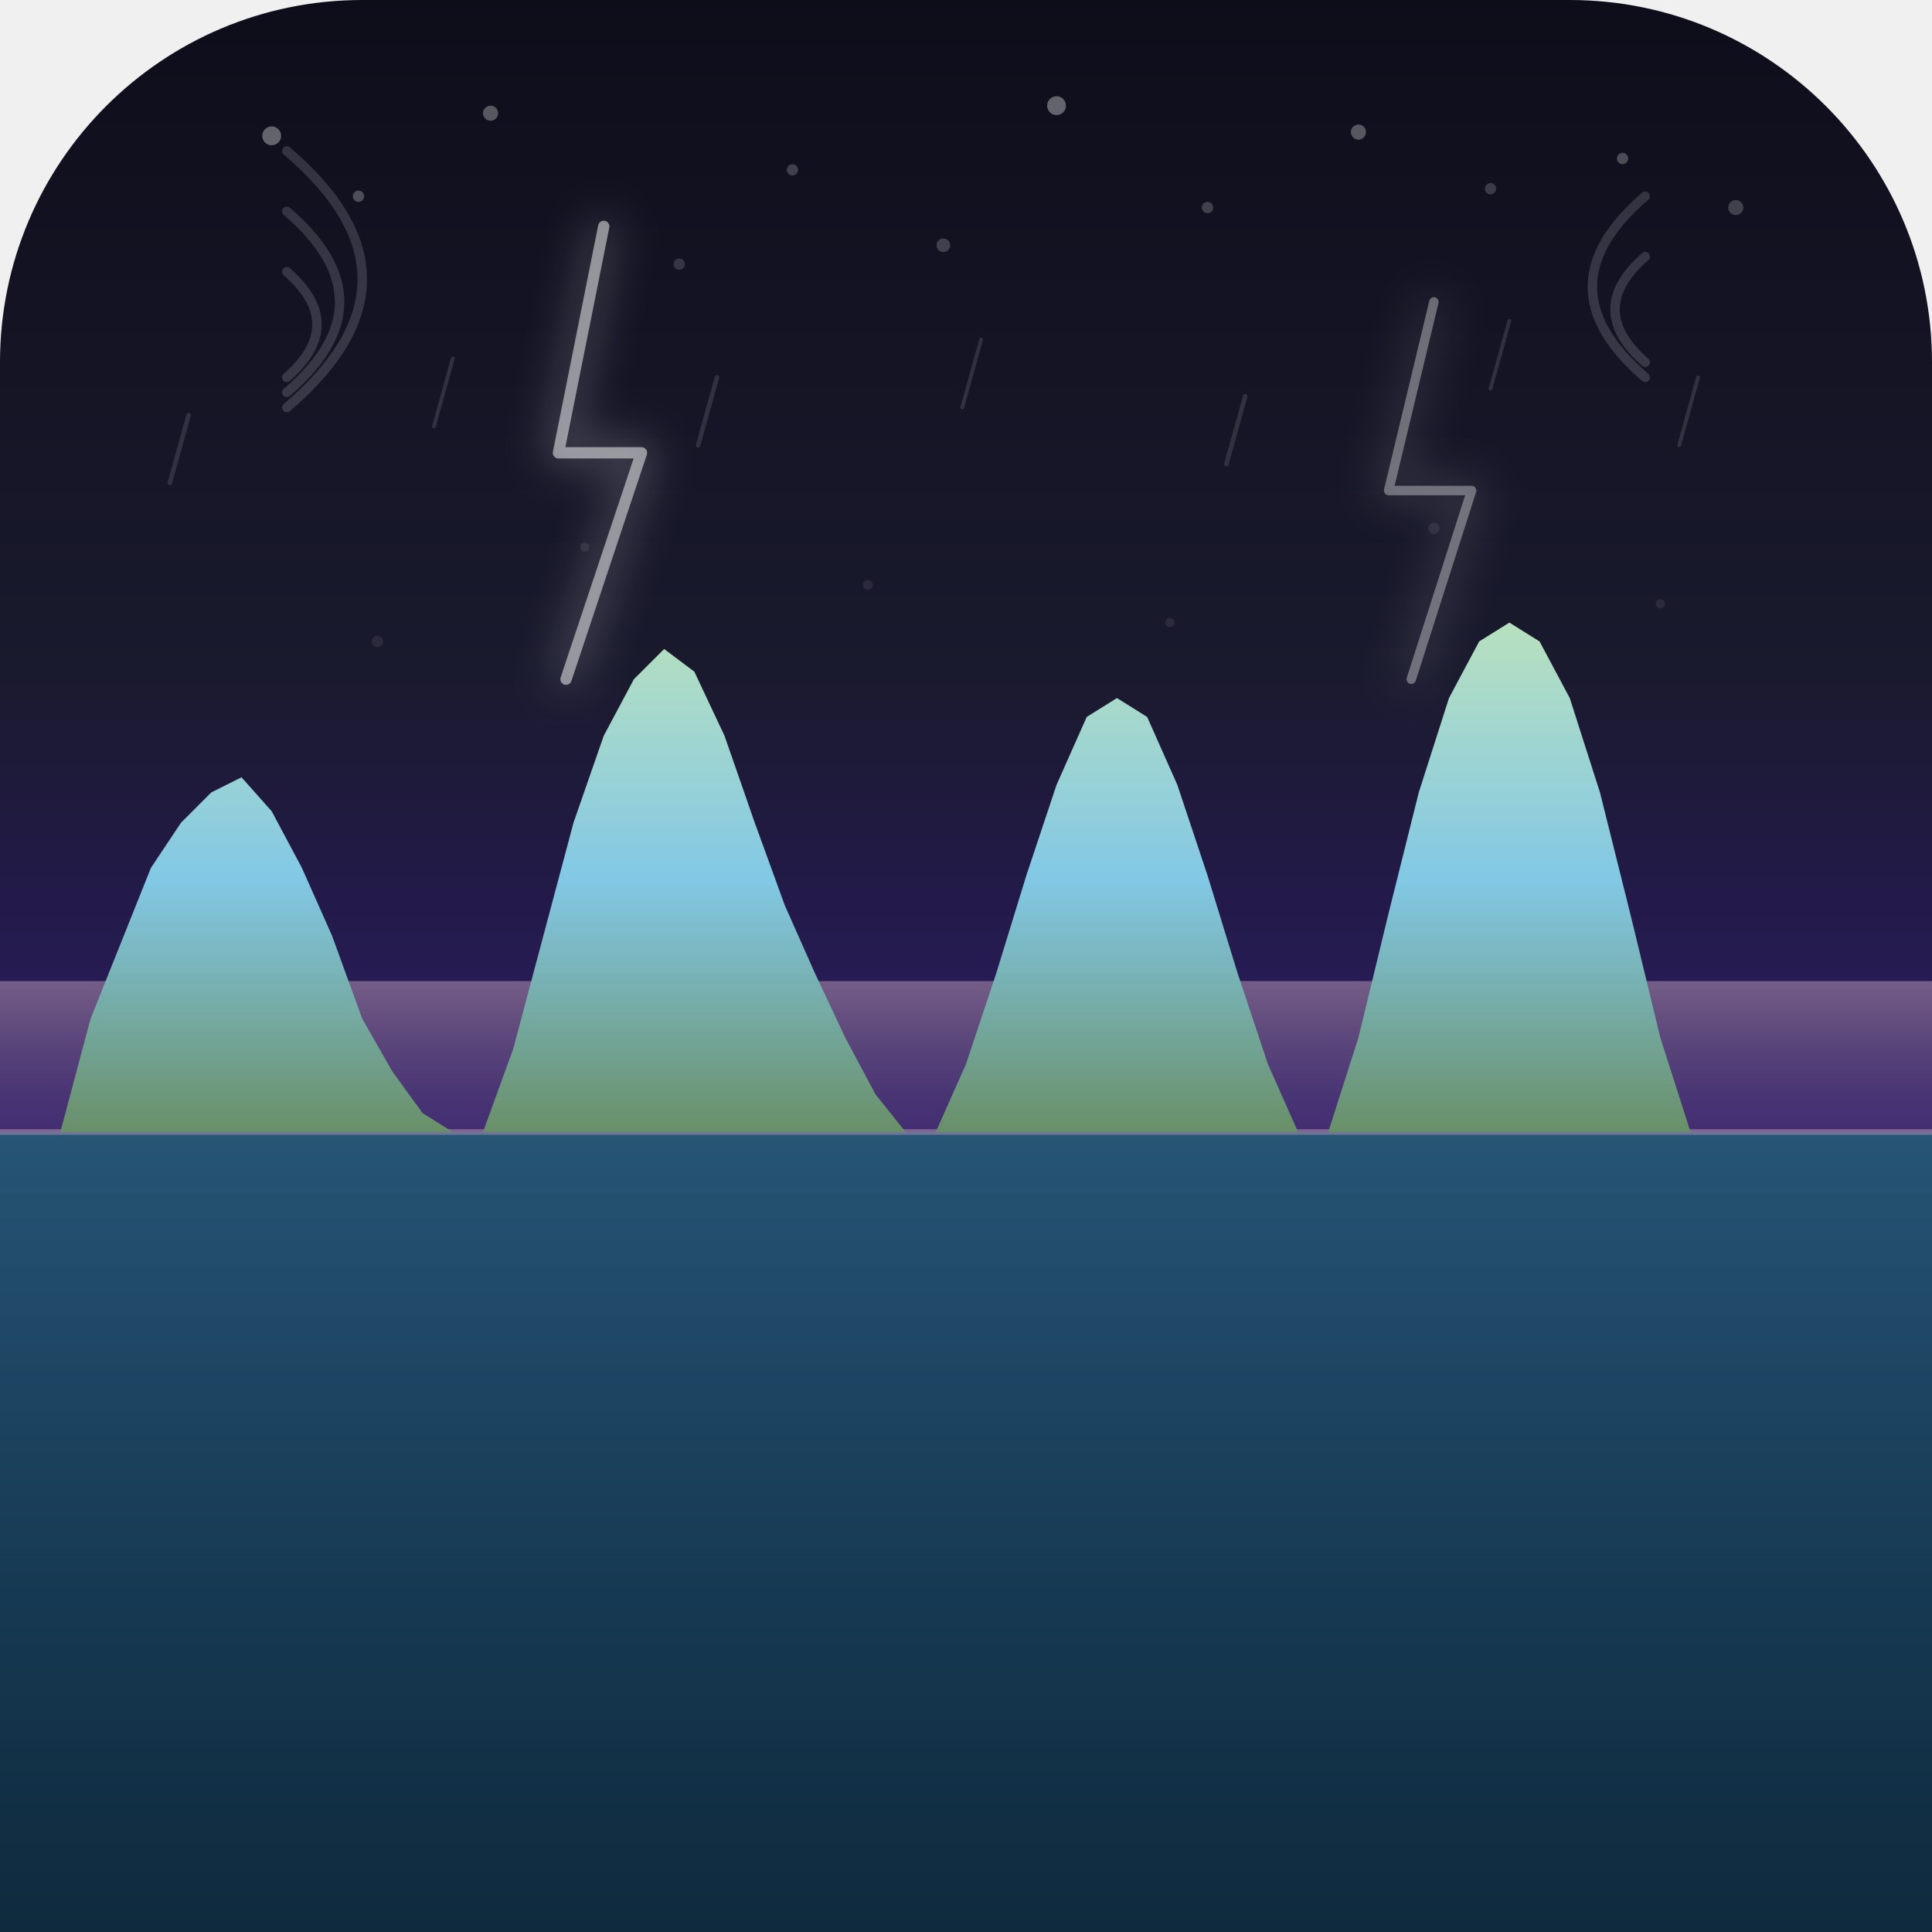
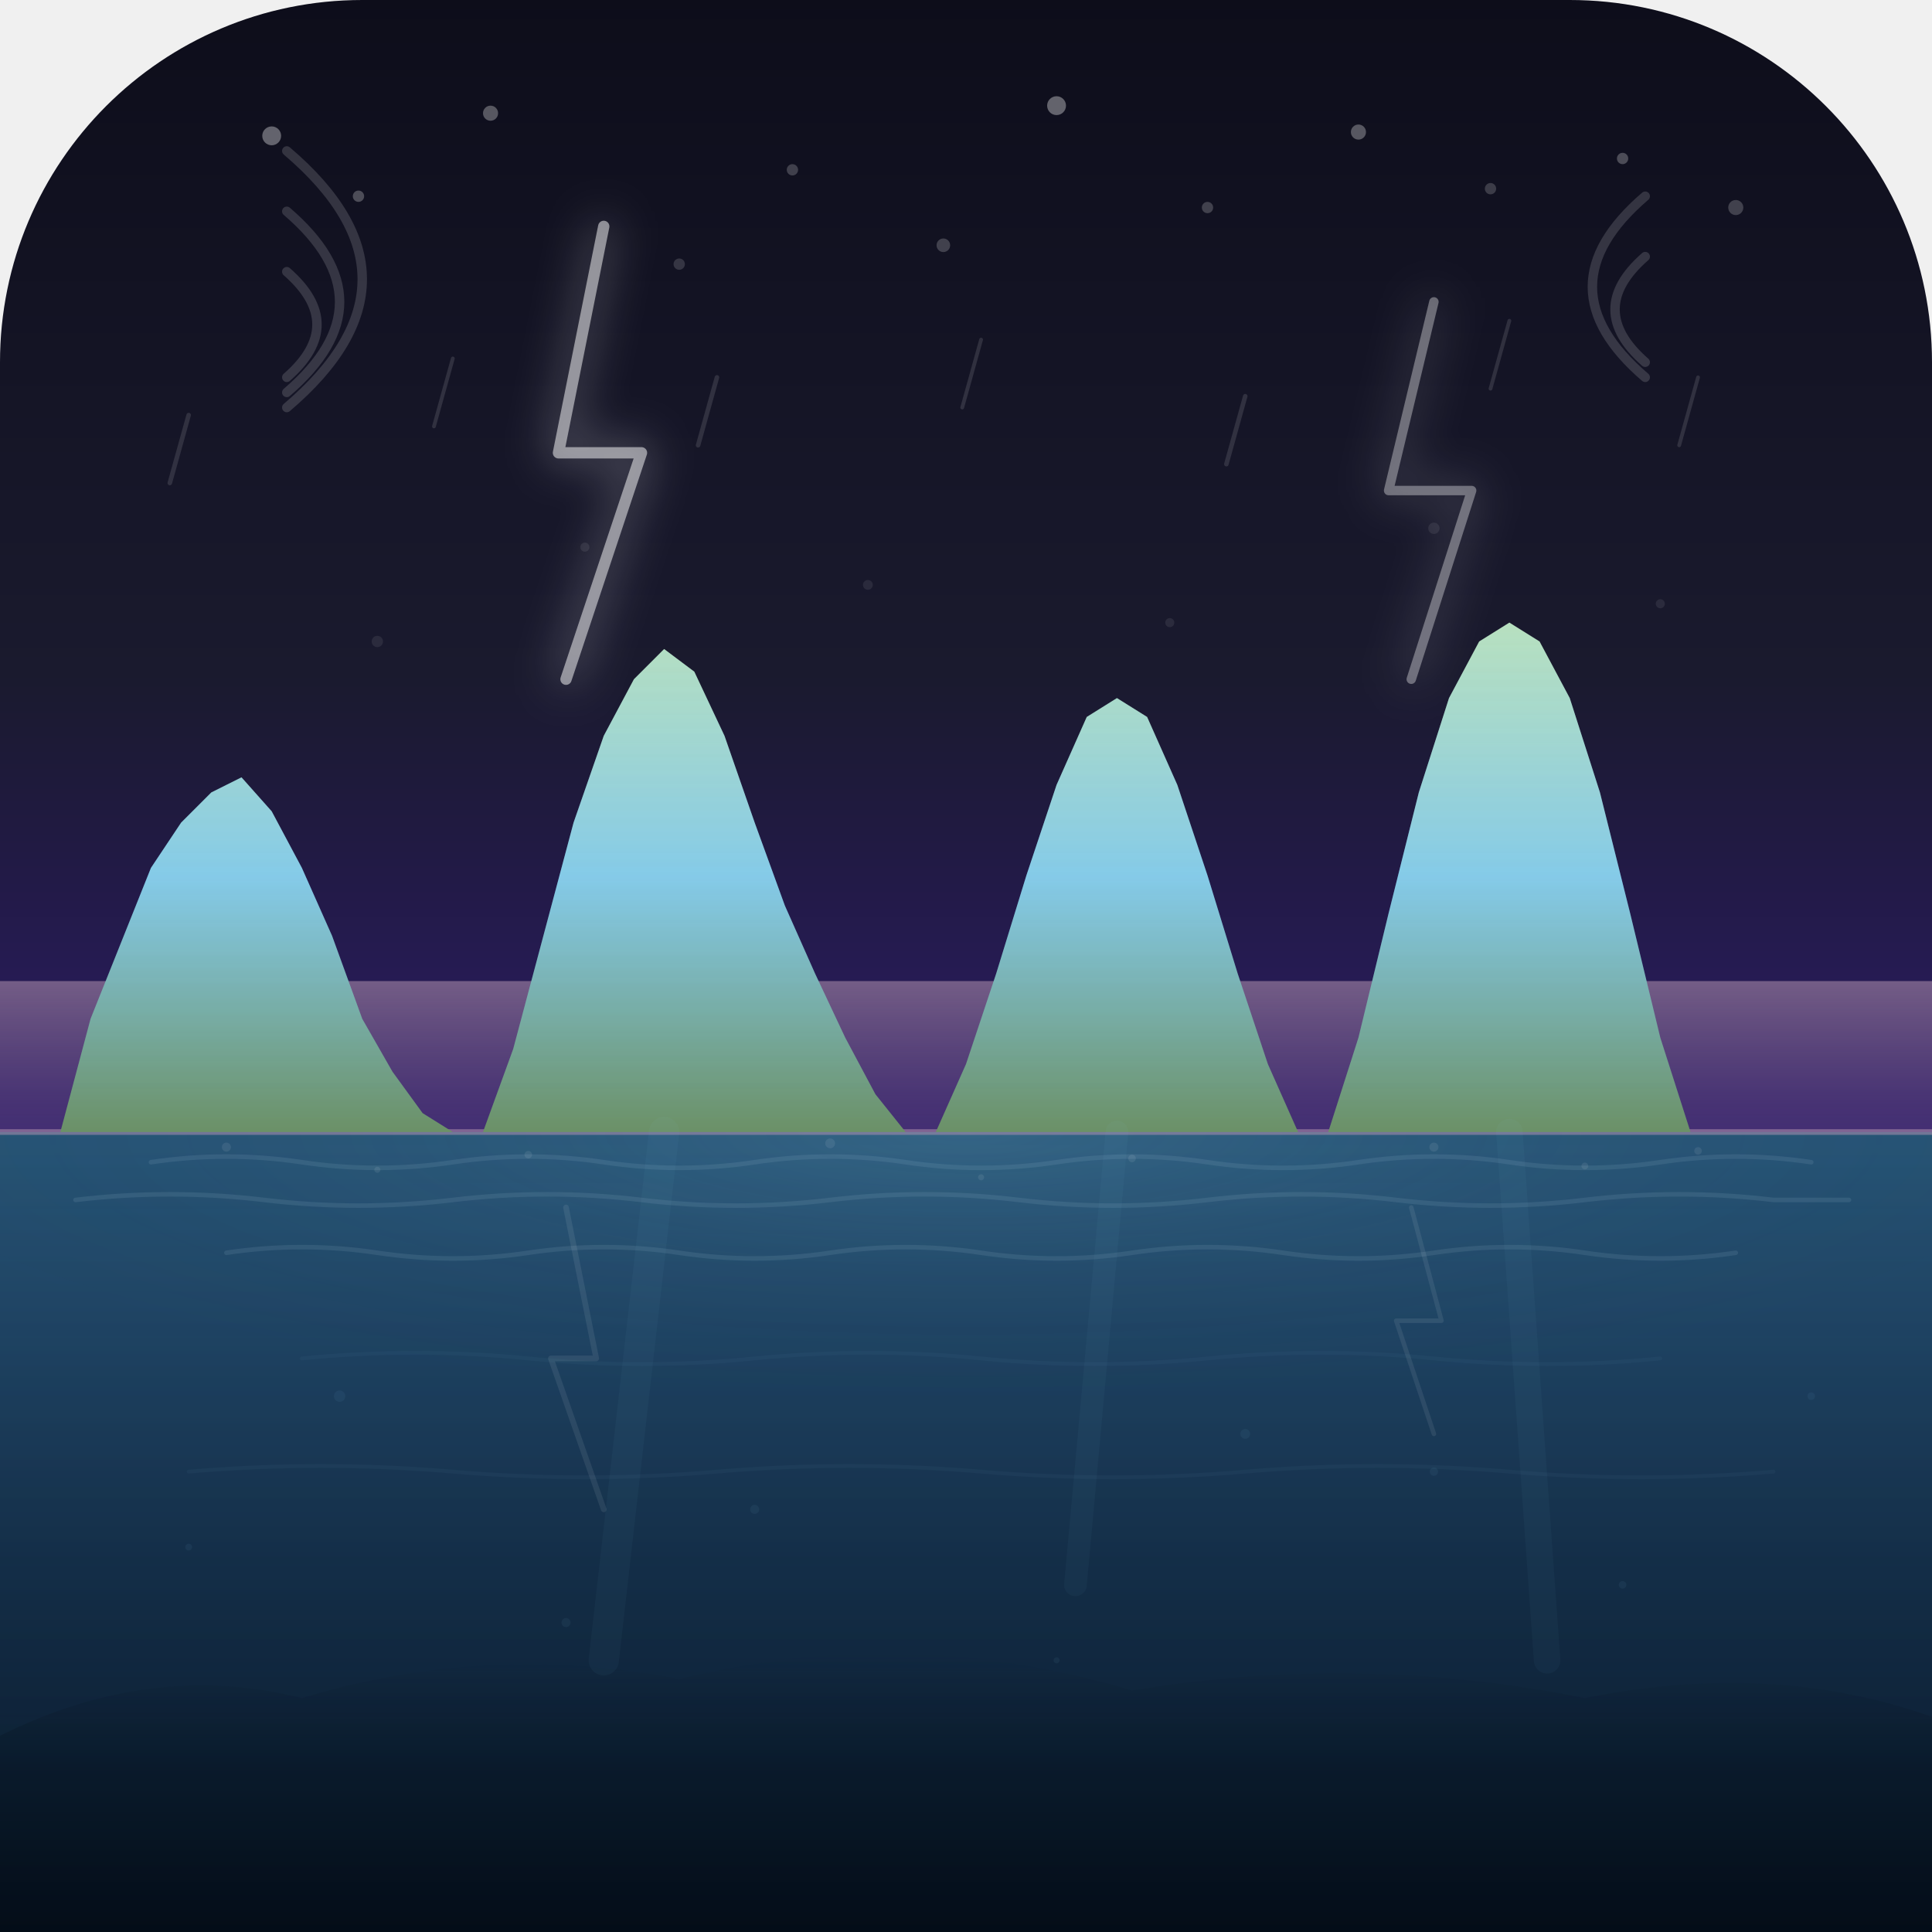
<svg xmlns="http://www.w3.org/2000/svg" viewBox="0 0 512 512">
  <defs>
    <linearGradient id="sky" x1="0" y1="0" x2="0" y2="1">
      <stop offset="0%" stop-color="#0d0d1a" />
      <stop offset="35%" stop-color="#1a1a2e" />
      <stop offset="60%" stop-color="#2d1b69" />
      <stop offset="85%" stop-color="#4a2c7d" />
      <stop offset="100%" stop-color="#6b4c8a" />
    </linearGradient>
    <linearGradient id="glow" x1="0" y1="0" x2="0" y2="1">
      <stop offset="0%" stop-color="#a889a8" stop-opacity="0.6" />
      <stop offset="40%" stop-color="#8b6b9d" stop-opacity="0.3" />
      <stop offset="100%" stop-color="#6b4c8a" stop-opacity="0" />
    </linearGradient>
    <linearGradient id="water" x1="0" y1="0" x2="0" y2="1">
      <stop offset="0%" stop-color="#1e4a6b" />
-       <stop offset="100%" stop-color="#0f2a3d" />
+       <stop offset="25%" stop-color="#1a3d5c" />
+       <stop offset="55%" stop-color="#122b44" />
+       <stop offset="100%" stop-color="#081829" />
    </linearGradient>
    <linearGradient id="waveform" x1="0" y1="0" x2="0" y2="1">
      <stop offset="0%" stop-color="#c8e6b0" />
      <stop offset="50%" stop-color="#87ceeb" />
      <stop offset="100%" stop-color="#6b8e5a" />
    </linearGradient>
    <linearGradient id="reflection" x1="0" y1="0" x2="0" y2="1">
      <stop offset="0%" stop-color="#87ceeb" stop-opacity="0.25" />
+       <stop offset="45%" stop-color="#6ba3c7" stop-opacity="0.1" />
      <stop offset="100%" stop-color="#1e4a6b" stop-opacity="0" />
    </linearGradient>
+     <linearGradient id="seabed" x1="0" y1="0" x2="0" y2="1">
+       <stop offset="0%" stop-color="#0a1a2a" stop-opacity="0" />
+       <stop offset="40%" stop-color="#06101c" stop-opacity="0.4" />
+       <stop offset="100%" stop-color="#020810" stop-opacity="0.7" />
+     </linearGradient>
+     <radialGradient id="baseGlow" cx="50%" cy="0%" r="60%" fx="50%" fy="0%">
+       <stop offset="0%" stop-color="#87ceeb" stop-opacity="0.15" />
+       <stop offset="50%" stop-color="#6ba3c7" stop-opacity="0.05" />
+       <stop offset="100%" stop-color="#1e4a6b" stop-opacity="0" />
+     </radialGradient>
    <filter id="glowFilter" x="-20%" y="-20%" width="140%" height="140%">
      <feGaussianBlur stdDeviation="6" result="blur" />
      <feMerge>
        <feMergeNode in="blur" />
        <feMergeNode in="SourceGraphic" />
      </feMerge>
    </filter>
  </defs>
  <rect width="512" height="512" rx="96" fill="url(#sky)" />
  <rect x="0" y="260" width="512" height="80" fill="url(#glow)" />
  <rect x="0" y="300" width="512" height="212" fill="url(#water)" />
+   <rect x="0" y="300" width="512" height="120" fill="url(#baseGlow)" />
  <line x1="0" y1="300" x2="512" y2="300" stroke="rgba(168,137,168,0.6)" stroke-width="1.5" />
  <path d="M0 300     L16 300 L24 270 L32 250 L40 230 L48 218 L56 210 L64 206 L72 215 L80 230     L88 248 L96 270 L104 284 L112 295 L120 300     L128 300 L136 278 L144 248 L152 218 L160 195 L168 180 L176 172 L184 178 L192 195     L200 218 L208 240 L216 258 L224 275 L232 290 L240 300     L248 300 L256 282 L264 258 L272 232 L280 208 L288 190 L296 185 L304 190 L312 208     L320 232 L328 258 L336 282 L344 300     L352 300 L360 275 L368 242 L376 210 L384 185 L392 170 L400 165 L408 170 L416 185     L424 210 L432 242 L440 275 L448 300 L464 300 L480 300 L512 300 Z" fill="url(#waveform)" />
  <path d="M0 300     L16 300 L24 270 L32 250 L40 230 L48 218 L56 210 L64 206 L72 215 L80 230     L88 248 L96 270 L104 284 L112 295 L120 300     L128 300 L136 278 L144 248 L152 218 L160 195 L168 180 L176 172 L184 178 L192 195     L200 218 L208 240 L216 258 L224 275 L232 290 L240 300     L248 300 L256 282 L264 258 L272 232 L280 208 L288 190 L296 185 L304 190 L312 208     L320 232 L328 258 L336 282 L344 300     L352 300 L360 275 L368 242 L376 210 L384 185 L392 170 L400 165 L408 170 L416 185     L424 210 L432 242 L440 275 L448 300 L464 300 L480 300 L512 300     L512 480 L0 480 Z" fill="url(#reflection)" />
+   <path d="M0 460 Q40 440 80 450 Q130 435 180 445 Q240 430 300 448 Q360 438 420 450 Q470 440 512 455 L512 512 L0 512 Z" fill="url(#seabed)" />
+   <g fill="none" stroke="rgba(168,200,220,0.12)" stroke-width="1.2" stroke-linecap="round">
+     <path d="M40 308 Q60 305 80 308 Q100 311 120 308 Q140 305 160 308 Q180 311 200 308 Q220 305 240 308 Q260 311 280 308 Q300 305 320 308 Q340 311 360 308 Q380 305 400 308 Q420 311 440 308 Q460 305 480 308" />
+     <path d="M20 318 Q45 315 70 318 Q95 321 120 318 Q145 315 170 318 Q195 321 220 318 Q245 315 270 318 Q295 321 320 318 Q345 315 370 318 Q395 321 420 318 Q445 315 470 318 L490 318" />
+     <path d="M60 332 Q80 329 100 332 Q120 335 140 332 Q160 329 180 332 Q200 335 220 332 Q240 329 260 332 Q280 335 300 332 Q320 329 340 332 Q360 335 380 332 Q400 329 420 332 Q440 335 460 332" />
+   </g>
+   <g fill="none" stroke="rgba(100,160,190,0.06)" stroke-width="1" stroke-linecap="round">
+     <path d="M80 360 Q110 357 140 360 Q170 363 200 360 Q230 357 260 360 Q290 363 320 360 Q350 357 380 360 Q410 363 440 360" />
+     <path d="M50 390 Q85 387 120 390 Q155 393 190 390 Q225 387 260 390 Q295 393 330 390 Q365 387 400 390 Q435 393 470 390" />
+   </g>
+   <g stroke="rgba(255,255,255,0.08)" stroke-linecap="round" stroke-linejoin="round" fill="none">
+     <path d="M150 320 L158 360 L146 360 L160 400" stroke-width="1.5" />
+     <path d="M374 320 L382 350 L370 350 L380 380" stroke-width="1.2" />
+   </g>
+   <g fill="none" stroke="rgba(135,206,235,0.04)" stroke-linecap="round">
+     <line x1="176" y1="300" x2="160" y2="440" stroke-width="8" />
+     <line x1="296" y1="300" x2="285" y2="420" stroke-width="6" />
+     <line x1="400" y1="300" x2="410" y2="440" stroke-width="7" />
+   </g>
+   <g fill="#fff" opacity="0.08">
+     <circle cx="60" cy="304" r="1.2" />
+     <circle cx="140" cy="306" r="1" />
+     <circle cx="220" cy="303" r="1.3" />
+     <circle cx="300" cy="307" r="1" />
+     <circle cx="380" cy="304" r="1.2" />
+     <circle cx="450" cy="305" r="1" />
+     <circle cx="100" cy="310" r="0.8" />
+     <circle cx="260" cy="312" r="0.8" />
+     <circle cx="420" cy="309" r="0.9" />
+   </g>
+   <g fill="rgba(135,206,235,0.06)">
+     <circle cx="90" cy="370" r="1.5" />
+     <circle cx="200" cy="400" r="1.2" />
+     <circle cx="330" cy="380" r="1.3" />
+     <circle cx="430" cy="420" r="1" />
+     <circle cx="150" cy="430" r="1.2" />
+     <circle cx="280" cy="440" r="0.8" />
+     <circle cx="380" cy="390" r="1.1" />
+     <circle cx="50" cy="410" r="0.9" />
+     <circle cx="480" cy="370" r="1" />
+   </g>
  <g filter="url(#glowFilter)">
    <path d="M160 60 L148 120 L170 120 L150 180" fill="none" stroke="#fff" stroke-width="3" stroke-linecap="round" stroke-linejoin="round" opacity="0.5" />
    <path d="M380 80 L368 130 L390 130 L374 180" fill="none" stroke="#fff" stroke-width="2.5" stroke-linecap="round" stroke-linejoin="round" opacity="0.35" />
  </g>
  <g fill="none" stroke="rgba(255,255,255,0.15)" stroke-width="2.5" stroke-linecap="round">
    <path d="M76 72 q16 14 0 28" />
    <path d="M76 56 q28 24 0 48" />
    <path d="M76 40 q40 34 0 68" />
    <path d="M436 68 q-16 14 0 28" />
    <path d="M436 52 q-28 24 0 48" />
  </g>
  <g fill="#fff">
    <circle cx="72" cy="36" r="2.5" opacity=".35" />
    <circle cx="95" cy="52" r="1.5" opacity=".25" />
    <circle cx="130" cy="30" r="2" opacity=".3" />
    <circle cx="210" cy="45" r="1.5" opacity=".2" />
    <circle cx="280" cy="28" r="2.5" opacity=".35" />
    <circle cx="320" cy="55" r="1.5" opacity=".2" />
    <circle cx="360" cy="35" r="2" opacity=".3" />
    <circle cx="430" cy="42" r="1.5" opacity=".25" />
    <circle cx="460" cy="55" r="2" opacity=".2" />
    <circle cx="180" cy="70" r="1.5" opacity=".15" />
    <circle cx="250" cy="65" r="1.8" opacity=".2" />
    <circle cx="395" cy="50" r="1.5" opacity=".18" />
  </g>
  <g stroke="#fff" stroke-linecap="round" opacity=".12">
    <line x1="50" y1="110" x2="45" y2="128" stroke-width="1.2" />
    <line x1="120" y1="95" x2="115" y2="113" stroke-width="1" />
    <line x1="190" y1="100" x2="185" y2="118" stroke-width="1.2" />
    <line x1="260" y1="90" x2="255" y2="108" stroke-width="1" />
    <line x1="330" y1="105" x2="325" y2="123" stroke-width="1.2" />
    <line x1="400" y1="85" x2="395" y2="103" stroke-width="1" />
    <line x1="450" y1="100" x2="445" y2="118" stroke-width="1" />
  </g>
  <g fill="#fff" opacity=".08">
    <circle cx="100" cy="170" r="1.5" />
    <circle cx="155" cy="145" r="1.2" />
    <circle cx="230" cy="155" r="1.3" />
    <circle cx="310" cy="165" r="1.2" />
    <circle cx="380" cy="140" r="1.5" />
    <circle cx="440" cy="160" r="1.2" />
  </g>
</svg>
